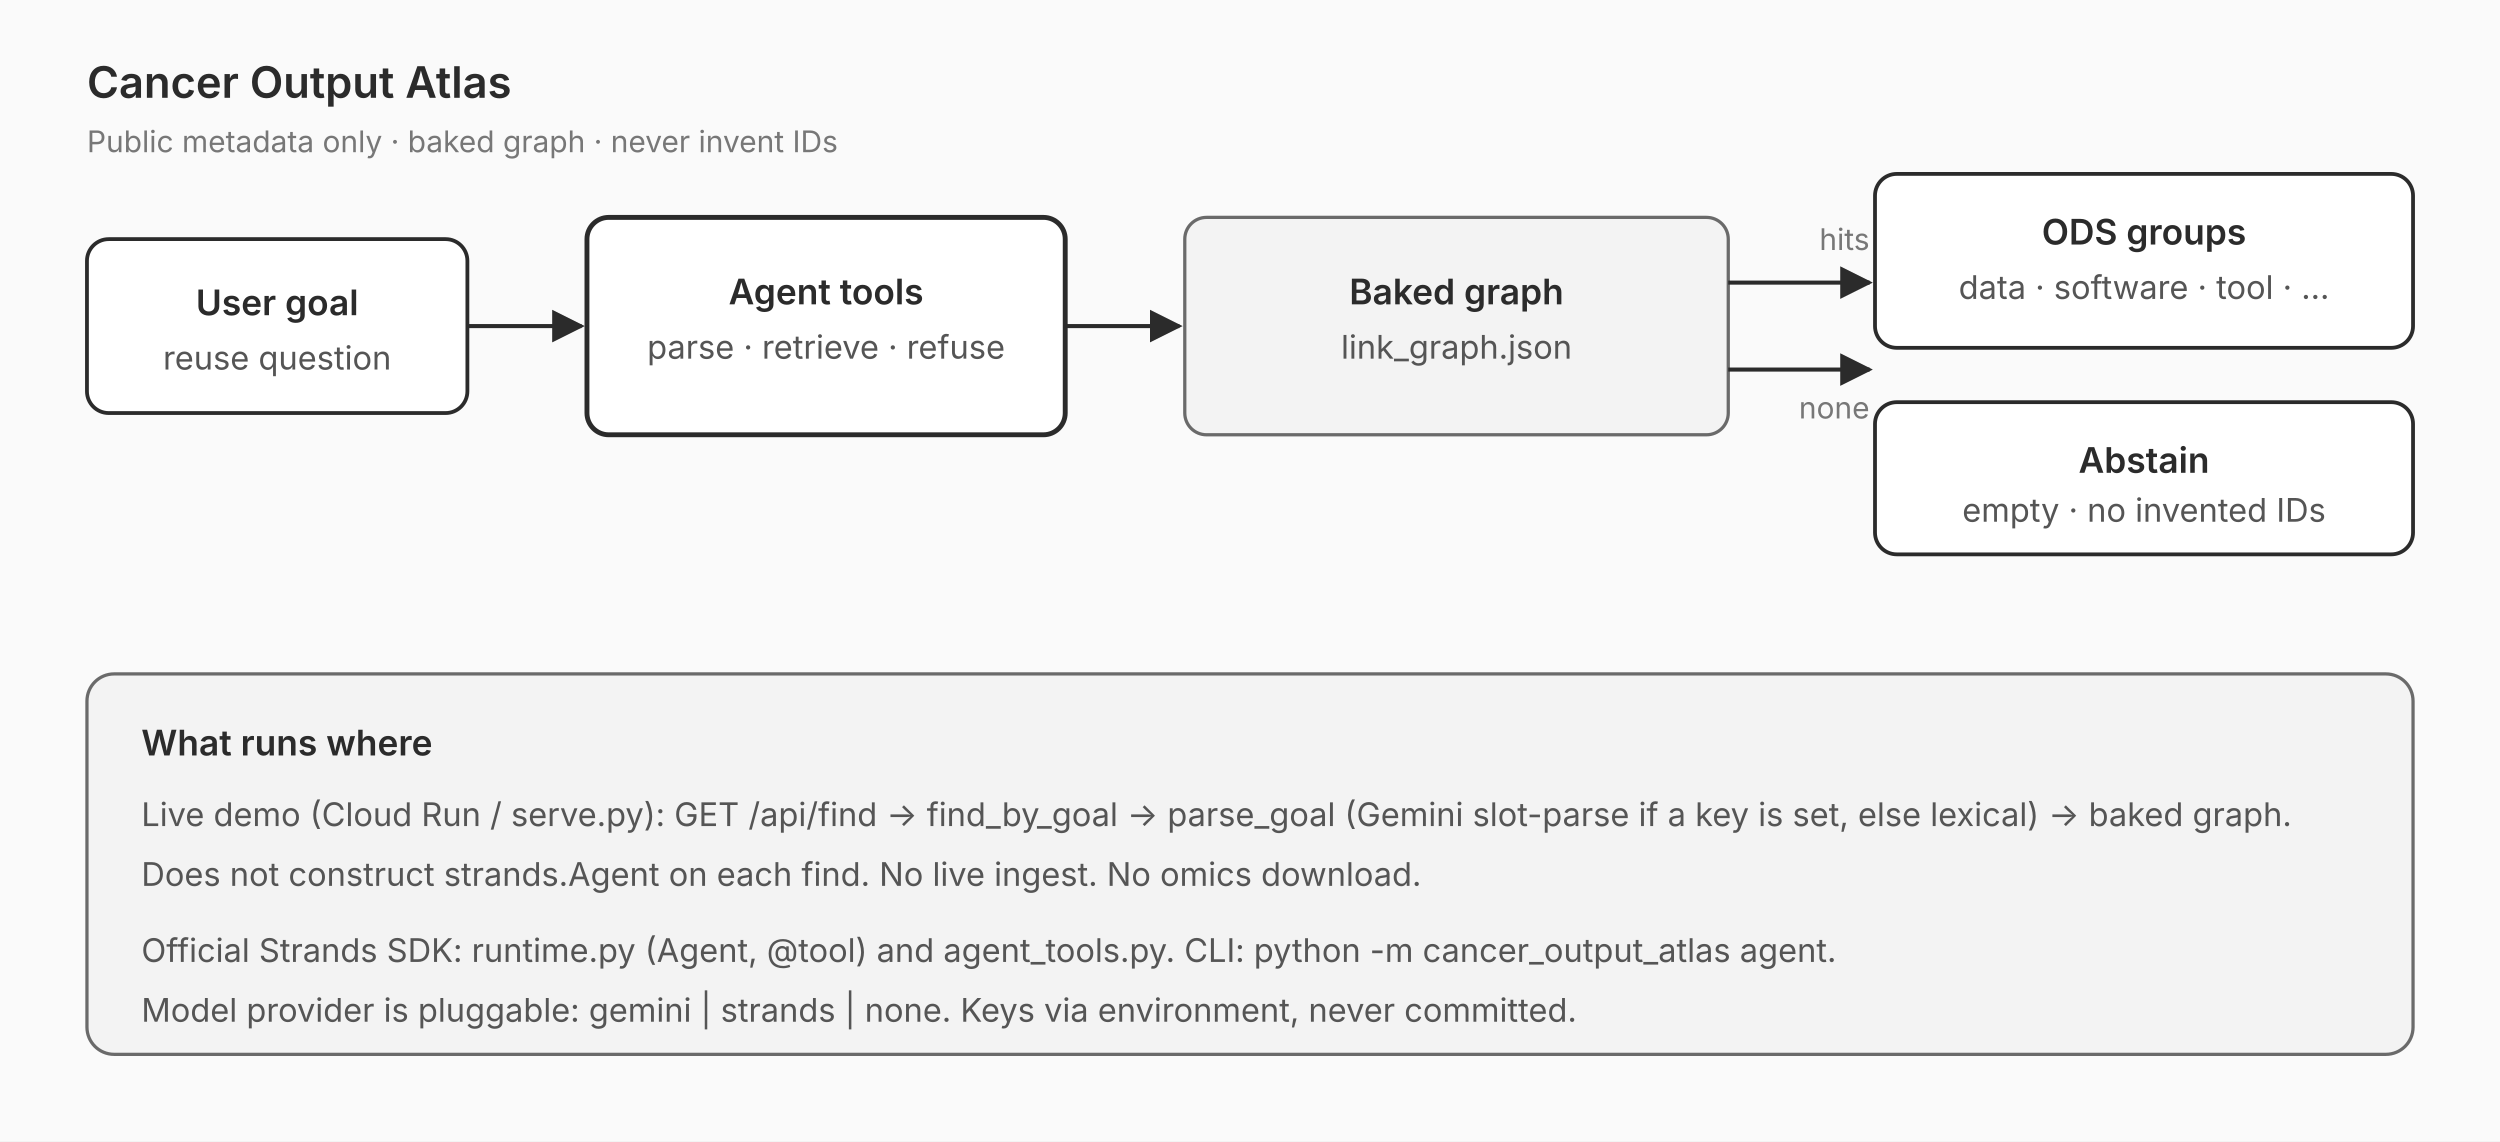
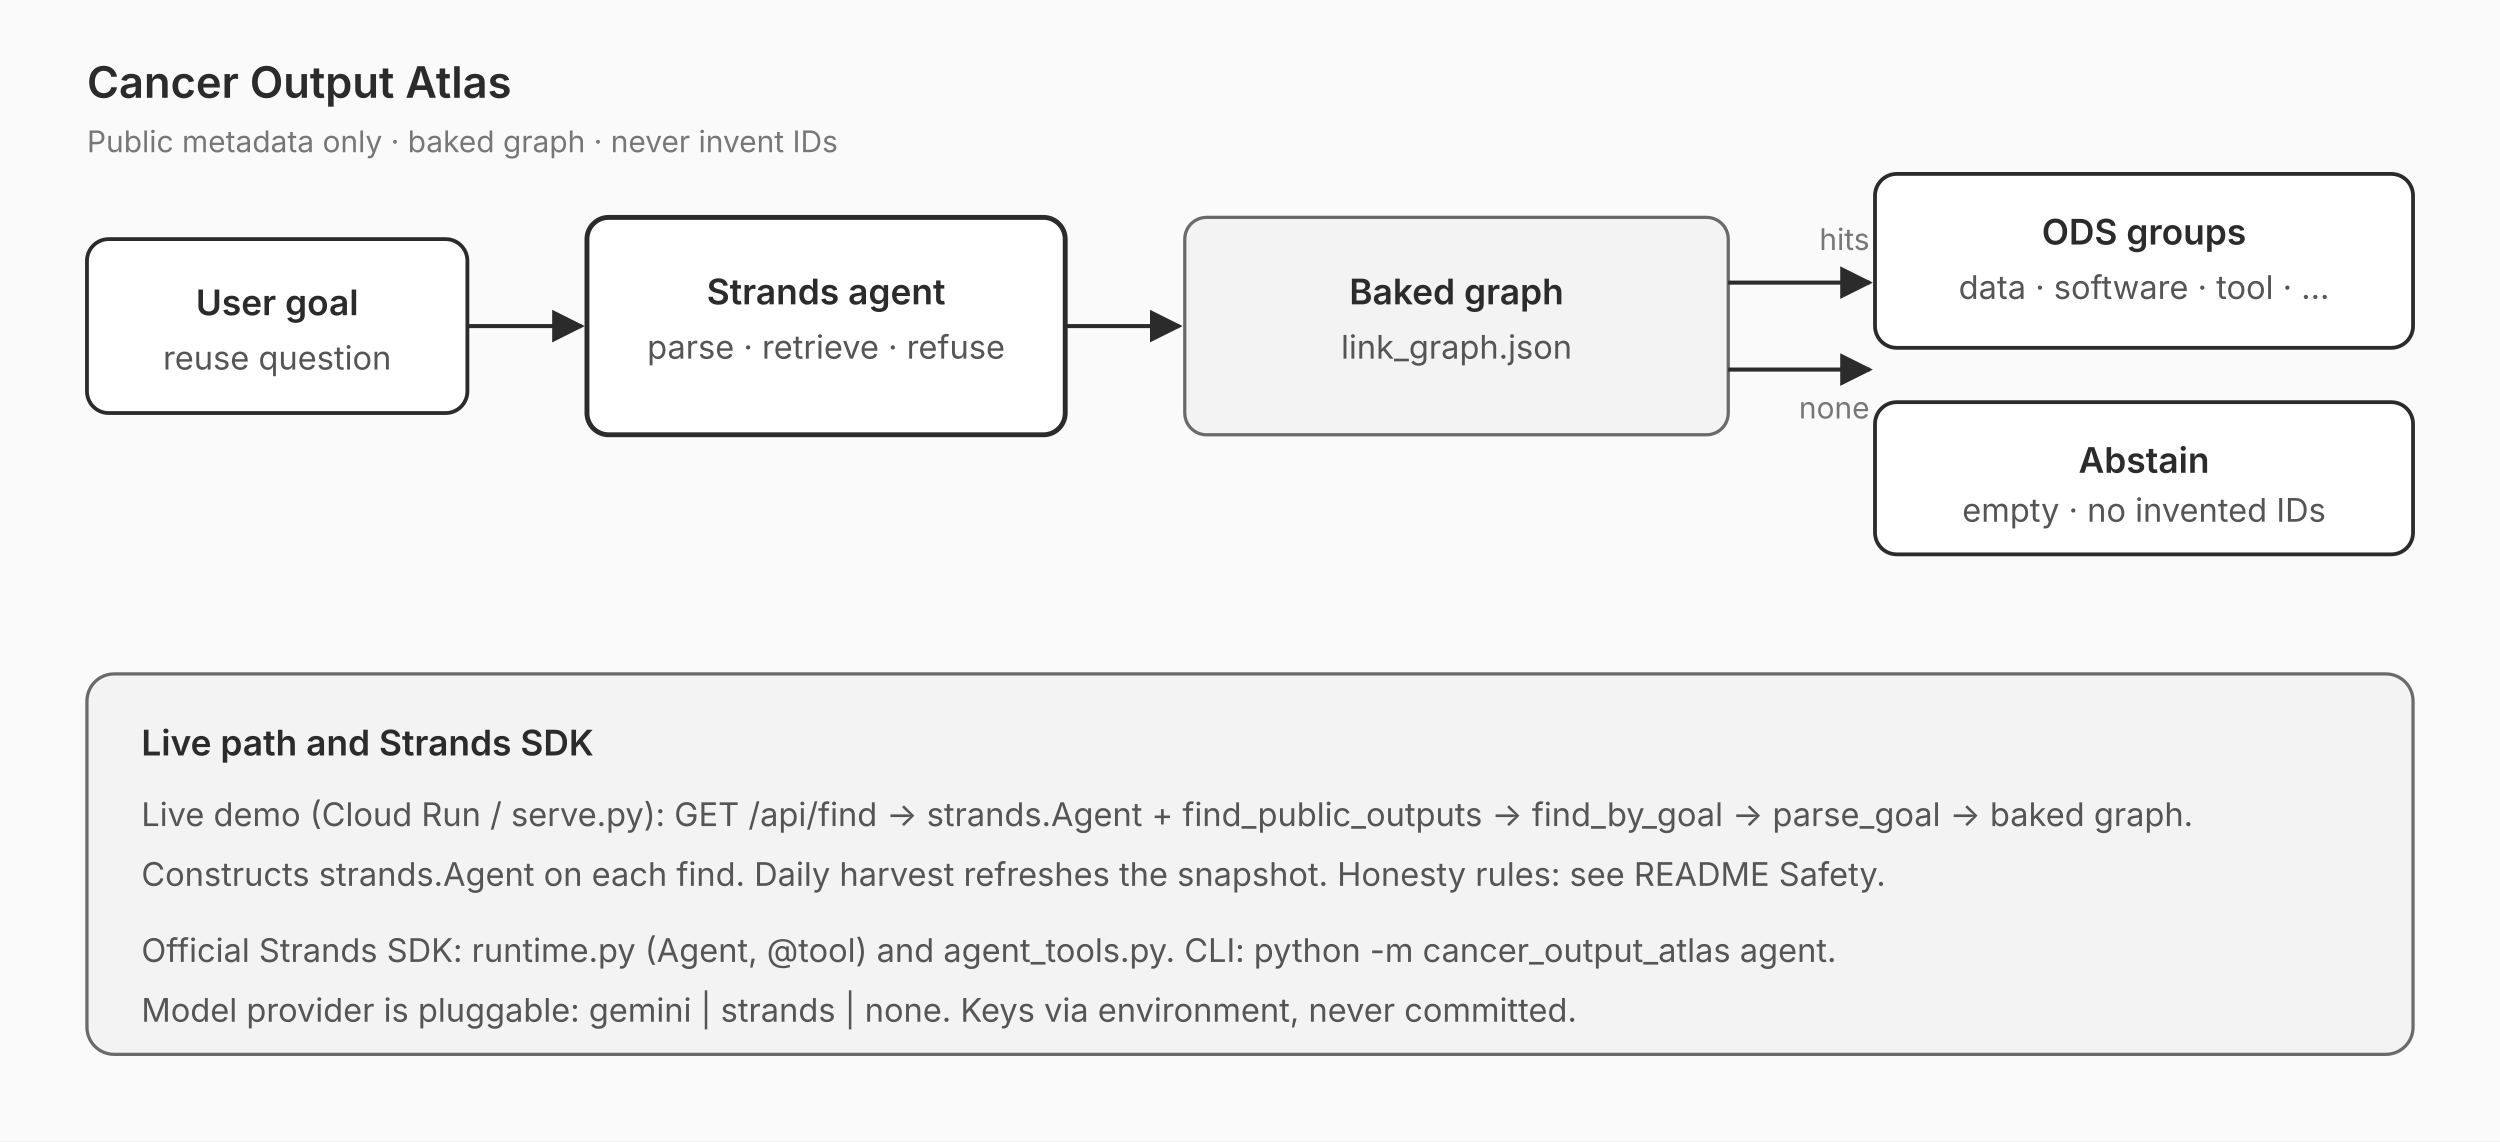
<svg xmlns="http://www.w3.org/2000/svg" viewBox="0 0 920 420" role="img" aria-labelledby="title desc">
  <style>
    .bg { fill: #fafafa; }
    .box { fill: #fff; stroke: #2b2b2b; stroke-width: 1.4; }
    .box-accent { fill: #fff; stroke: #2b2b2b; stroke-width: 1.8; }
    .box-soft { fill: #f3f3f3; stroke: #6a6a6a; stroke-width: 1.2; }
    .title { font: 600 16px -apple-system, BlinkMacSystemFont, "Segoe UI", sans-serif; fill: #2b2b2b; }
    .label { font: 600 13px -apple-system, BlinkMacSystemFont, "Segoe UI", sans-serif; fill: #2b2b2b; }
    .sub { font: 12px -apple-system, BlinkMacSystemFont, "Segoe UI", sans-serif; fill: #555; }
    .fine { font: 11px -apple-system, BlinkMacSystemFont, "Segoe UI", sans-serif; fill: #777; }
    .arrow { stroke: #2b2b2b; stroke-width: 1.5; fill: none; marker-end: url(#arrow); }
  </style>
  <defs>
    <marker id="arrow" viewBox="0 0 10 10" refX="9" refY="5" markerWidth="8" markerHeight="8" orient="auto-start-reverse">
      <path d="M 0 0 L 10 5 L 0 10 z" fill="#2b2b2b" />
    </marker>
  </defs>
  <rect class="bg" width="920" height="420" />
  <text class="title" x="32" y="36">Cancer Output Atlas</text>
  <text class="fine" x="32" y="56">Public metadata only · baked graph · never invent IDs</text>
  <rect class="box" x="32" y="88" width="140" height="64" rx="8" />
  <text class="label" x="102" y="116" text-anchor="middle">User goal</text>
  <text class="sub" x="102" y="136" text-anchor="middle">reuse question</text>
  <path class="arrow" d="M 172 120 H 214" />
  <rect class="box-accent" x="216" y="80" width="176" height="80" rx="8" />
-   <text class="label" x="304" y="112" text-anchor="middle">Agent tools</text>
+   <text class="label" x="304" y="112" text-anchor="middle">Strands agent</text>
  <text class="sub" x="304" y="132" text-anchor="middle">parse · retrieve · refuse</text>
  <path class="arrow" d="M 392 120 H 434" />
  <rect class="box-soft" x="436" y="80" width="200" height="80" rx="8" />
  <text class="label" x="536" y="112" text-anchor="middle">Baked graph</text>
  <text class="sub" x="536" y="132" text-anchor="middle">link_graph.json</text>
  <path class="arrow" d="M 636 104 H 688" />
  <path class="arrow" d="M 636 136 H 688" />
  <rect class="box" x="690" y="64" width="198" height="64" rx="8" />
  <text class="label" x="789" y="90" text-anchor="middle">ODS groups</text>
  <text class="sub" x="789" y="110" text-anchor="middle">data · software · tool · …</text>
  <rect class="box" x="690" y="148" width="198" height="56" rx="8" />
  <text class="label" x="789" y="174" text-anchor="middle">Abstain</text>
  <text class="sub" x="789" y="192" text-anchor="middle">empty · no invented IDs</text>
  <text class="fine" x="688" y="92" text-anchor="end">hits</text>
  <text class="fine" x="688" y="154" text-anchor="end">none</text>
  <rect class="box-soft" x="32" y="248" width="856" height="140" rx="10" />
-   <text class="label" x="52" y="278">What runs where</text>
-   <text class="sub" x="52" y="304">Live demo (Cloud Run / serve.py): GET /api/find → find_by_goal → parse_goal (Gemini slot-parse if a key is set, else lexical) → baked graph.</text>
-   <text class="sub" x="52" y="326">Does not construct strands.Agent on each find. No live ingest. No omics download.</text>
+   <text class="label" x="52" y="278">Live path and Strands SDK</text>
+   <text class="sub" x="52" y="304">Live demo (Cloud Run / serve.py): GET /api/find → strands.Agent + find_public_outputs → find_by_goal → parse_goal → baked graph.</text>
+   <text class="sub" x="52" y="326">Constructs strands.Agent on each find. Daily harvest refreshes the snapshot. Honesty rules: see README Safety.</text>
  <text class="sub" x="52" y="354">Official Strands SDK: runtime.py (Agent, @tool) and agent_tools.py. CLI: python -m cancer_output_atlas agent.</text>
  <text class="sub" x="52" y="376">Model provider is pluggable: gemini | strands | none. Keys via environment, never committed.</text>
</svg>
